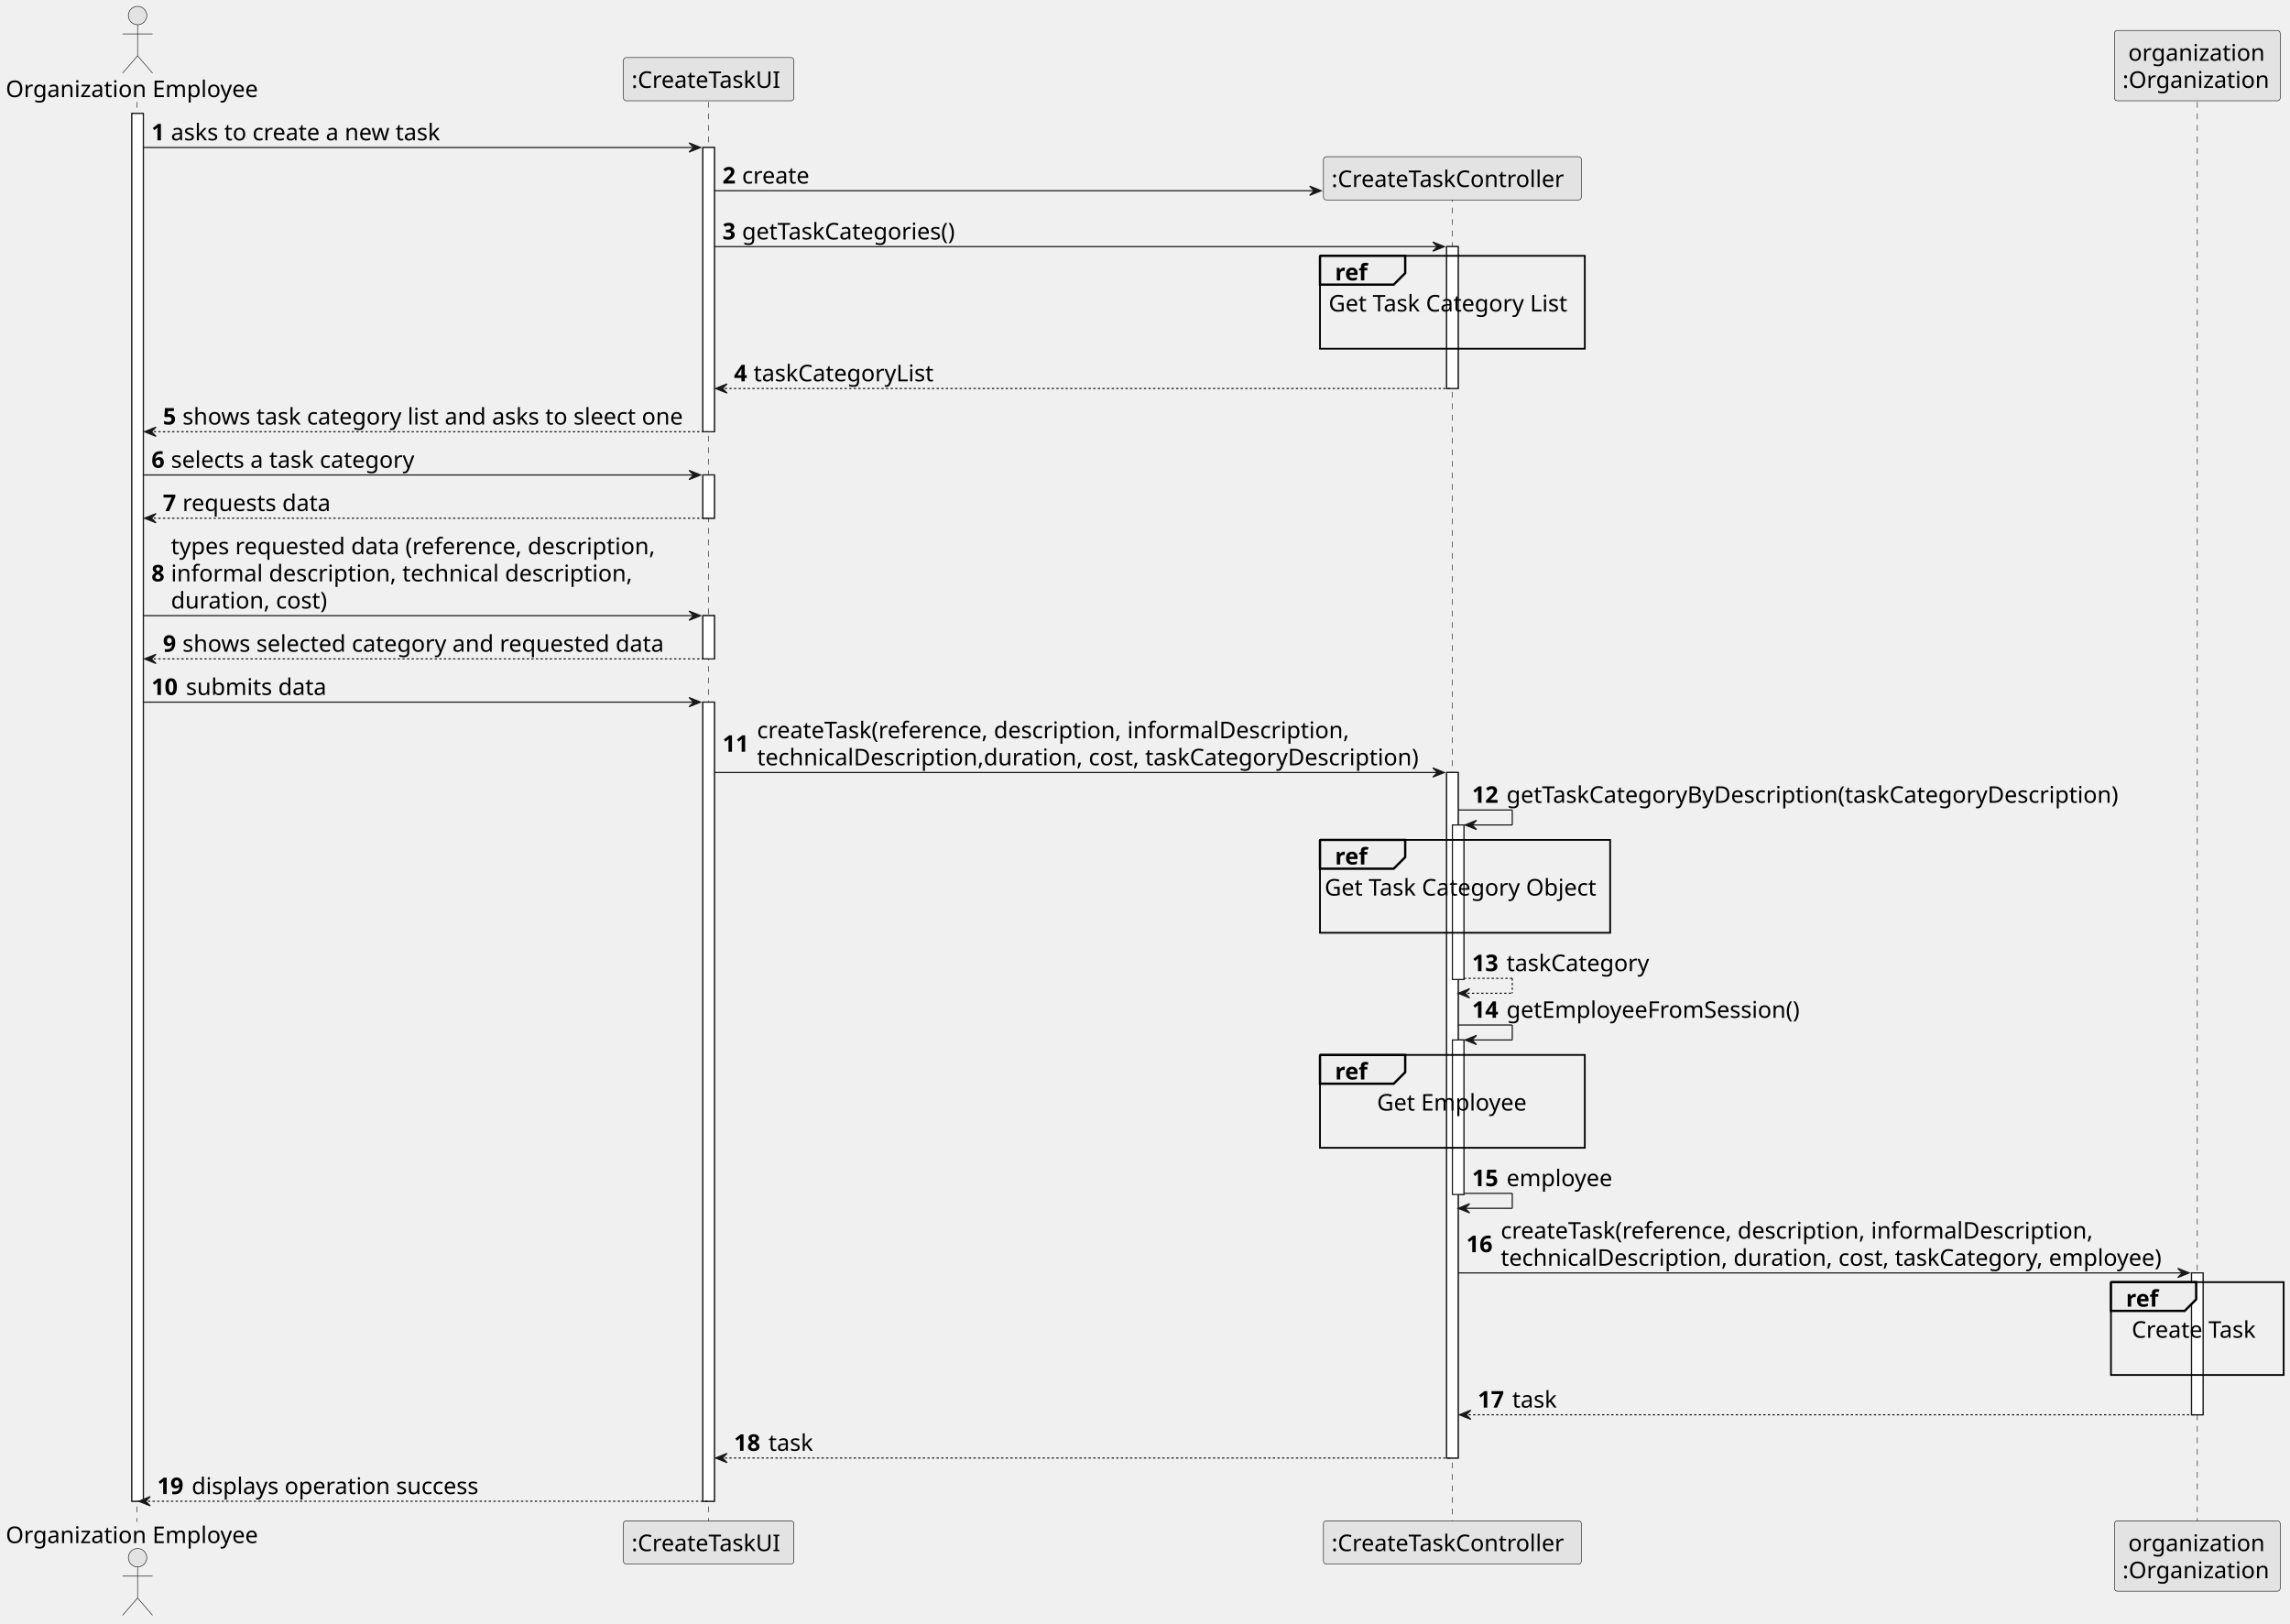
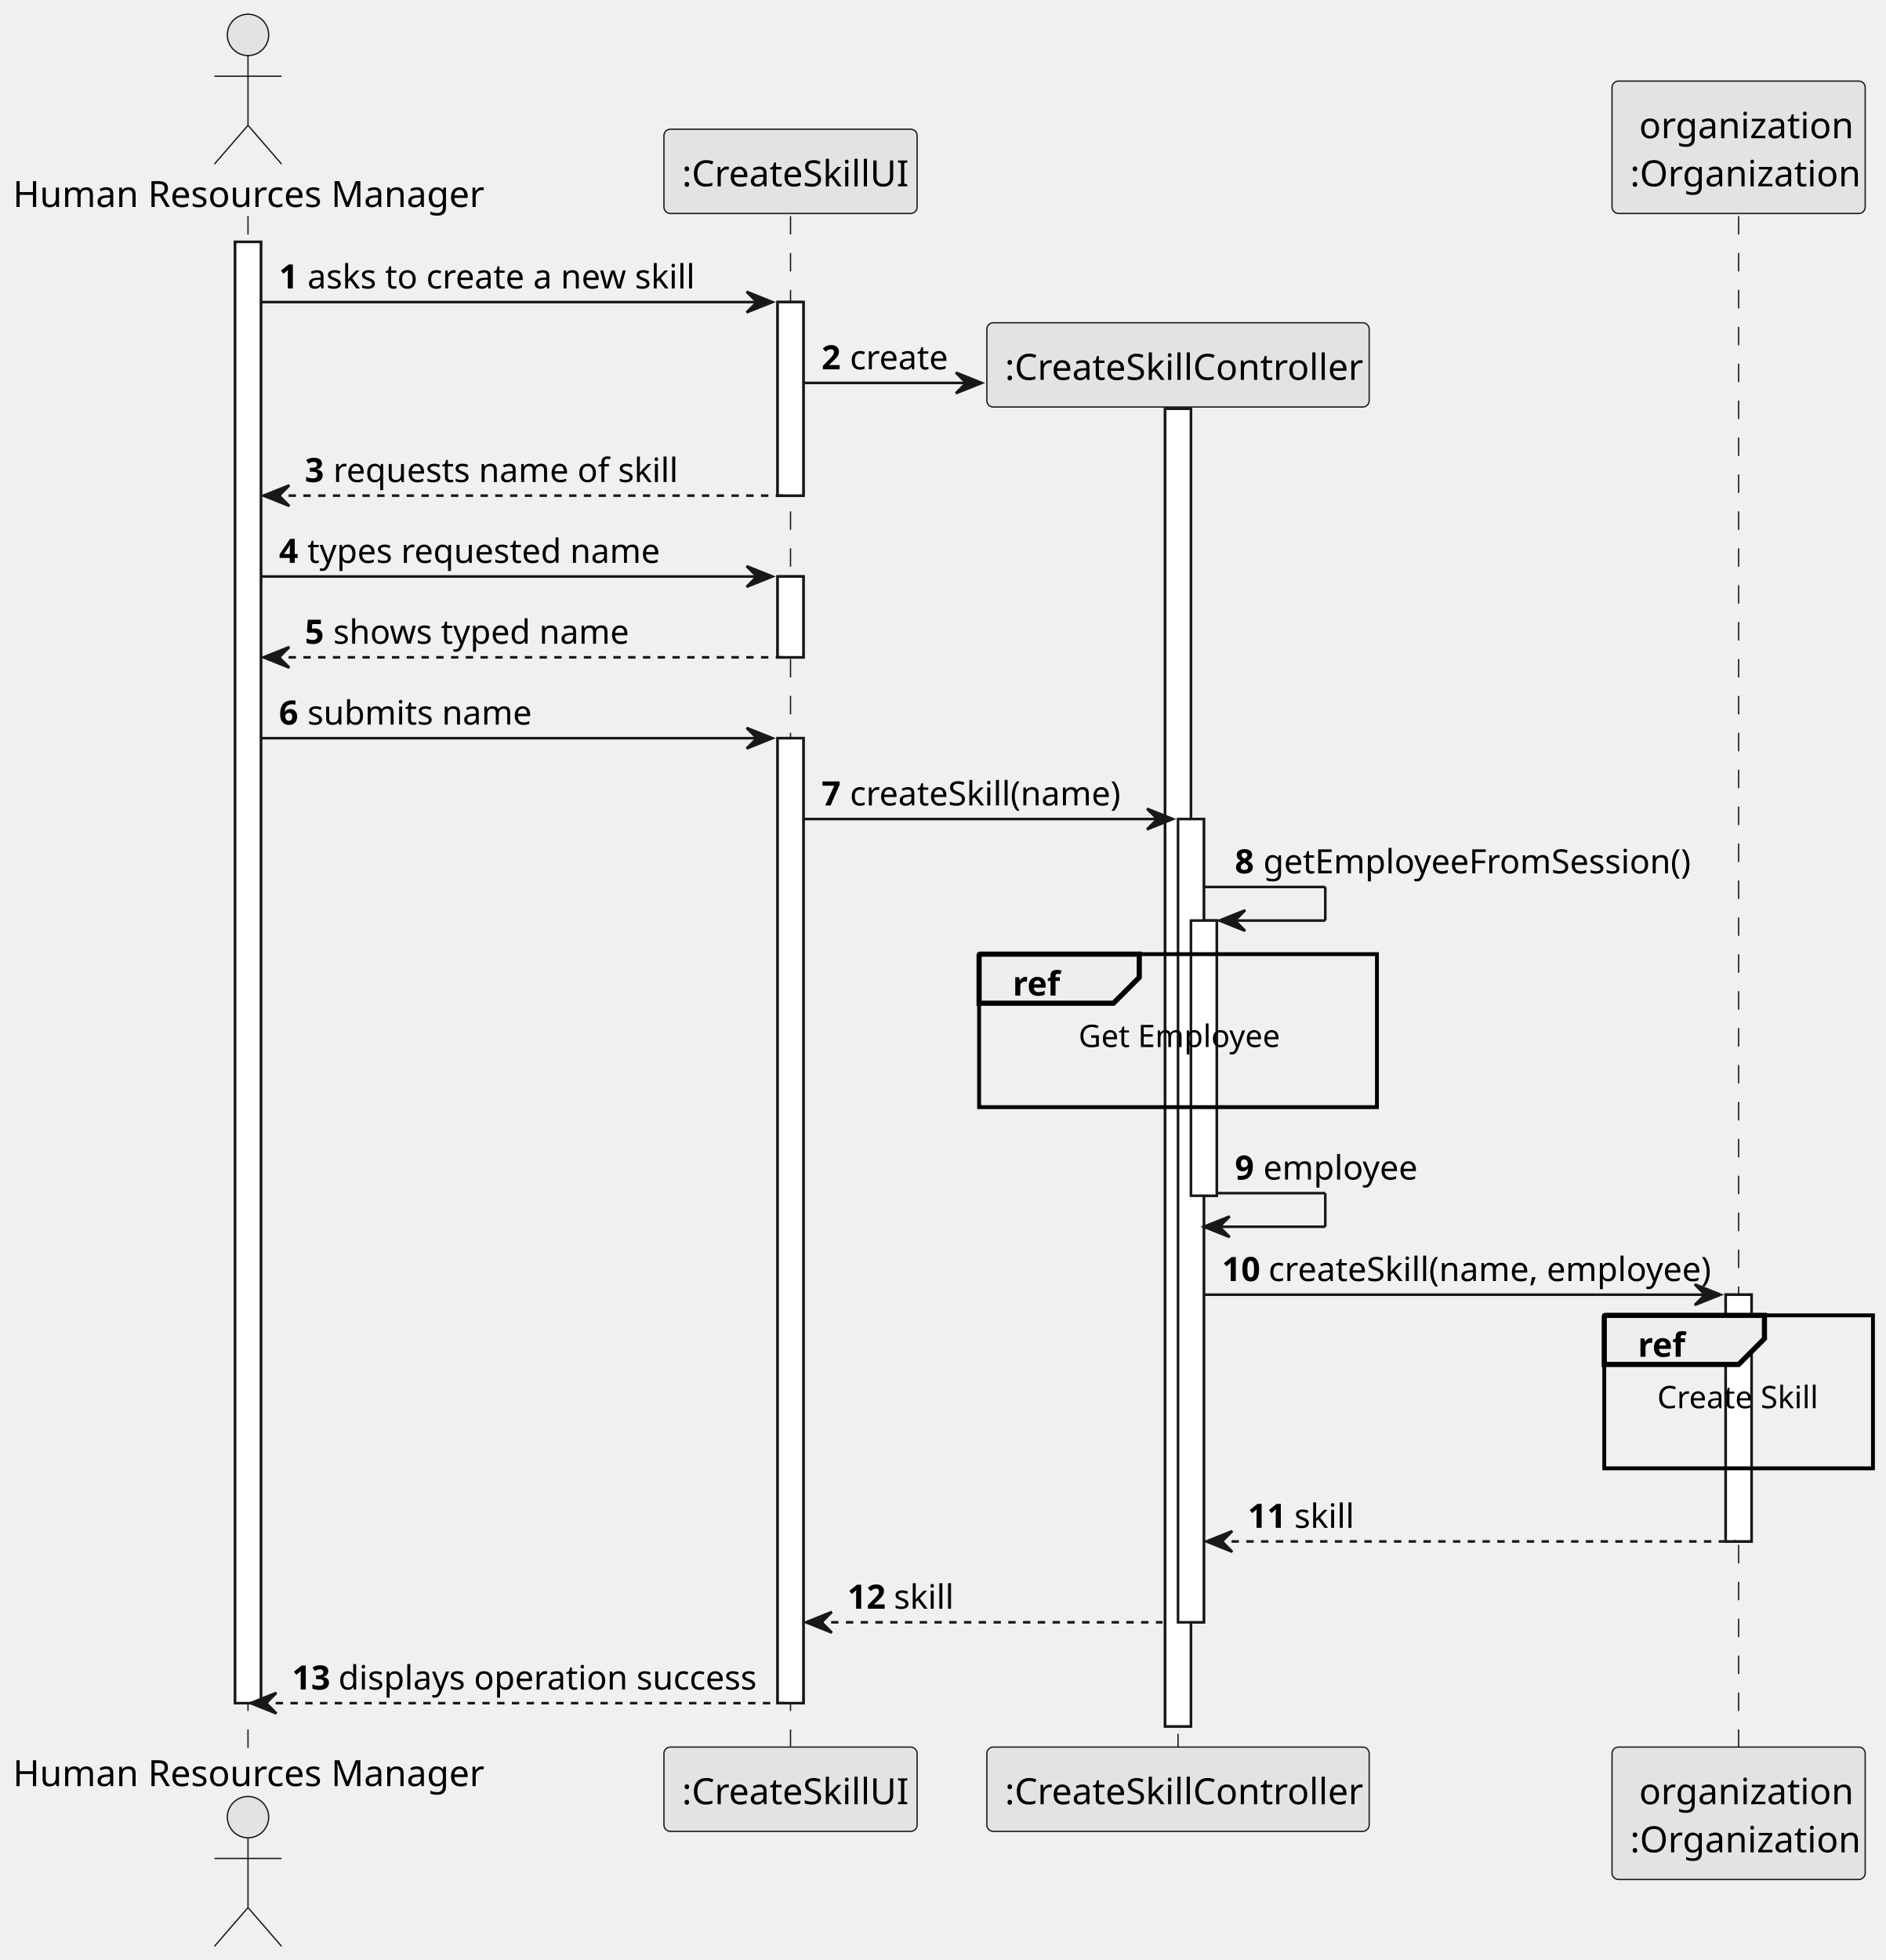
- <svg xmlns="http://www.w3.org/2000/svg" contentStyleType="text/css" height="1410px" preserveAspectRatio="none" style="width:1989px;height:1410px;background:#FFFFFF;" version="1.1" viewBox="0 0 1989 1410" width="1989px" zoomAndPan="magnify">
+ <svg xmlns="http://www.w3.org/2000/svg" contentStyleType="text/css" height="532px" preserveAspectRatio="none" style="width:511px;height:531px;background:#FFFFFF;" version="1.1" viewBox="0 0 511 531" width="511.7px" zoomAndPan="magnify">
  <defs />
  <g>
-     <rect fill="#FFFFFF" height="1205.414" style="stroke:#181818;stroke-width:1.0;" width="10" x="114.5" y="98.555" />
-     <rect fill="#FFFFFF" height="246.883" style="stroke:#181818;stroke-width:1.0;" width="10" x="610.5" y="128.109" />
-     <rect fill="#FFFFFF" height="37.555" style="stroke:#181818;stroke-width:1.0;" width="10" x="610.5" y="412.547" />
-     <rect fill="#FFFFFF" height="37.555" style="stroke:#181818;stroke-width:1.0;" width="10" x="610.5" y="534.766" />
-     <rect fill="#FFFFFF" height="694.094" style="stroke:#181818;stroke-width:1.0;" width="10" x="610.5" y="609.875" />
-     <rect fill="#FFFFFF" height="123.219" style="stroke:#181818;stroke-width:1.0;" width="10" x="1256.5" y="214.219" />
-     <rect fill="#FFFFFF" height="595.43" style="stroke:#181818;stroke-width:1.0;" width="10" x="1256.5" y="670.984" />
-     <rect fill="#FFFFFF" height="134.219" style="stroke:#181818;stroke-width:1.0;" width="10" x="1261.5" y="716.539" />
-     <rect fill="#FFFFFF" height="134.219" style="stroke:#181818;stroke-width:1.0;" width="10" x="1261.5" y="903.312" />
-     <rect fill="#FFFFFF" height="123.219" style="stroke:#181818;stroke-width:1.0;" width="10" x="1903.5" y="1105.641" />
-     <line style="stroke:#181818;stroke-width:0.5;stroke-dasharray:5.0,5.0;" x1="119" x2="119" y1="88.555" y2="1321.969" />
-     <line style="stroke:#181818;stroke-width:0.5;stroke-dasharray:5.0,5.0;" x1="615.5" x2="615.5" y1="88.555" y2="1321.969" />
-     <line style="stroke:#181818;stroke-width:0.5;stroke-dasharray:5.0,5.0;" x1="1261.5" x2="1261.5" y1="170.387" y2="1321.969" />
-     <line style="stroke:#181818;stroke-width:0.5;stroke-dasharray:5.0,5.0;" x1="1908.5" x2="1908.5" y1="88.555" y2="1321.969" />
-     <text fill="#000000" font-family="sans-serif" font-size="20" lengthAdjust="spacing" textLength="223" x="5" y="84.336">Organization Employee</text>
-     <ellipse cx="119.5" cy="13.5" fill="#E3E3E3" rx="8" ry="8" style="stroke:#181818;stroke-width:0.5;" />
-     <path d="M119.5,21.5 L119.5,48.5 M106.5,29.5 L132.5,29.5 M119.5,48.5 L106.5,63.5 M119.5,48.5 L132.5,63.5 " fill="none" style="stroke:#181818;stroke-width:0.5;" />
-     <text fill="#000000" font-family="sans-serif" font-size="20" lengthAdjust="spacing" textLength="223" x="5" y="1340.305">Organization Employee</text>
-     <ellipse cx="119.5" cy="1353.023" fill="#E3E3E3" rx="8" ry="8" style="stroke:#181818;stroke-width:0.5;" />
-     <path d="M119.5,1361.023 L119.5,1388.023 M106.5,1369.023 L132.5,1369.023 M119.5,1388.023 L106.5,1403.023 M119.5,1388.023 L132.5,1403.023 " fill="none" style="stroke:#181818;stroke-width:0.5;" />
-     <rect fill="#E3E3E3" height="37.555" rx="2.5" ry="2.5" style="stroke:#181818;stroke-width:0.5;" width="148" x="541.5" y="50" />
-     <text fill="#000000" font-family="sans-serif" font-size="20" lengthAdjust="spacing" textLength="134" x="548.5" y="76.336">:CreateTaskUI</text>
-     <rect fill="#E3E3E3" height="37.555" rx="2.5" ry="2.5" style="stroke:#181818;stroke-width:0.5;" width="148" x="541.5" y="1320.969" />
-     <text fill="#000000" font-family="sans-serif" font-size="20" lengthAdjust="spacing" textLength="134" x="548.5" y="1347.305">:CreateTaskUI</text>
-     <rect fill="#E3E3E3" height="37.555" rx="2.5" ry="2.5" style="stroke:#181818;stroke-width:0.5;" width="224" x="1149.5" y="1320.969" />
-     <text fill="#000000" font-family="sans-serif" font-size="20" lengthAdjust="spacing" textLength="210" x="1156.5" y="1347.305">:CreateTaskController</text>
-     <rect fill="#E3E3E3" height="61.109" rx="2.5" ry="2.5" style="stroke:#181818;stroke-width:0.5;" width="144" x="1836.5" y="26.445" />
-     <text fill="#000000" font-family="sans-serif" font-size="20" lengthAdjust="spacing" textLength="120" x="1848.5" y="52.781">organization</text>
-     <text fill="#000000" font-family="sans-serif" font-size="20" lengthAdjust="spacing" textLength="130" x="1843.5" y="76.336">:Organization</text>
-     <rect fill="#E3E3E3" height="61.109" rx="2.5" ry="2.5" style="stroke:#181818;stroke-width:0.5;" width="144" x="1836.5" y="1320.969" />
-     <text fill="#000000" font-family="sans-serif" font-size="20" lengthAdjust="spacing" textLength="120" x="1848.5" y="1347.305">organization</text>
-     <text fill="#000000" font-family="sans-serif" font-size="20" lengthAdjust="spacing" textLength="130" x="1843.5" y="1370.859">:Organization</text>
-     <rect fill="#FFFFFF" height="1205.414" style="stroke:#181818;stroke-width:1.0;" width="10" x="114.5" y="98.555" />
-     <rect fill="#FFFFFF" height="246.883" style="stroke:#181818;stroke-width:1.0;" width="10" x="610.5" y="128.109" />
-     <rect fill="#FFFFFF" height="37.555" style="stroke:#181818;stroke-width:1.0;" width="10" x="610.5" y="412.547" />
-     <rect fill="#FFFFFF" height="37.555" style="stroke:#181818;stroke-width:1.0;" width="10" x="610.5" y="534.766" />
-     <rect fill="#FFFFFF" height="694.094" style="stroke:#181818;stroke-width:1.0;" width="10" x="610.5" y="609.875" />
-     <rect fill="#FFFFFF" height="123.219" style="stroke:#181818;stroke-width:1.0;" width="10" x="1256.5" y="214.219" />
-     <rect fill="#FFFFFF" height="595.43" style="stroke:#181818;stroke-width:1.0;" width="10" x="1256.5" y="670.984" />
-     <rect fill="#FFFFFF" height="134.219" style="stroke:#181818;stroke-width:1.0;" width="10" x="1261.5" y="716.539" />
-     <rect fill="#FFFFFF" height="134.219" style="stroke:#181818;stroke-width:1.0;" width="10" x="1261.5" y="903.312" />
-     <rect fill="#FFFFFF" height="123.219" style="stroke:#181818;stroke-width:1.0;" width="10" x="1903.5" y="1105.641" />
-     <polygon fill="#181818" points="598.5,124.109,608.5,128.109,598.5,132.109,602.5,128.109" style="stroke:#181818;stroke-width:1.0;" />
-     <line style="stroke:#181818;stroke-width:1.0;" x1="124.5" x2="604.5" y1="128.109" y2="128.109" />
-     <text fill="#000000" font-family="sans-serif" font-size="20" font-weight="bold" lengthAdjust="spacing" textLength="13" x="131.5" y="121.891">1</text>
-     <text fill="#000000" font-family="sans-serif" font-size="20" lengthAdjust="spacing" textLength="239" x="148.5" y="121.891">asks to create a new task</text>
-     <polygon fill="#181818" points="1137.5,161.664,1147.5,165.664,1137.5,169.664,1141.5,165.664" style="stroke:#181818;stroke-width:1.0;" />
-     <line style="stroke:#181818;stroke-width:1.0;" x1="620.5" x2="1143.5" y1="165.664" y2="165.664" />
-     <text fill="#000000" font-family="sans-serif" font-size="20" font-weight="bold" lengthAdjust="spacing" textLength="13" x="627.5" y="159.445">2</text>
-     <text fill="#000000" font-family="sans-serif" font-size="20" lengthAdjust="spacing" textLength="58" x="644.5" y="159.445">create</text>
-     <rect fill="#E3E3E3" height="37.555" rx="2.5" ry="2.5" style="stroke:#181818;stroke-width:0.5;" width="224" x="1149.5" y="136.109" />
-     <text fill="#000000" font-family="sans-serif" font-size="20" lengthAdjust="spacing" textLength="210" x="1156.5" y="162.445">:CreateTaskController</text>
-     <polygon fill="#181818" points="1244.5,210.219,1254.5,214.219,1244.5,218.219,1248.5,214.219" style="stroke:#181818;stroke-width:1.0;" />
-     <line style="stroke:#181818;stroke-width:1.0;" x1="620.5" x2="1250.5" y1="214.219" y2="214.219" />
-     <text fill="#000000" font-family="sans-serif" font-size="20" font-weight="bold" lengthAdjust="spacing" textLength="13" x="627.5" y="208">3</text>
-     <text fill="#000000" font-family="sans-serif" font-size="20" lengthAdjust="spacing" textLength="192" x="644.5" y="208">getTaskCategories()</text>
-     <rect fill="none" height="80.664" style="stroke:#000000;stroke-width:1.5;" width="230" x="1146.5" y="222.219" />
-     <path d="M1146.5,222.219 L1220.5,222.219 L1220.5,237.219 L1210.5,247.219 L1146.5,247.219 L1146.5,222.219 " fill="#EEEEEE" style="stroke:#000000;stroke-width:2.0;" />
-     <text fill="#000000" font-family="sans-serif" font-size="20" font-weight="bold" lengthAdjust="spacing" textLength="29" x="1159.5" y="243.555">ref</text>
-     <text fill="#000000" font-family="sans-serif" font-size="20" lengthAdjust="spacing" textLength="215" x="1154" y="270.555">Get Task Category List</text>
-     <text fill="#000000" font-family="sans-serif" font-size="20" lengthAdjust="spacing" textLength="6" x="1258.5" y="294.109"> </text>
-     <polygon fill="#181818" points="631.5,333.438,621.5,337.438,631.5,341.438,627.5,337.438" style="stroke:#181818;stroke-width:1.0;" />
-     <line style="stroke:#181818;stroke-width:1.0;stroke-dasharray:2.0,2.0;" x1="625.5" x2="1260.5" y1="337.438" y2="337.438" />
-     <text fill="#000000" font-family="sans-serif" font-size="20" font-weight="bold" lengthAdjust="spacing" textLength="13" x="637.5" y="331.219">4</text>
-     <text fill="#000000" font-family="sans-serif" font-size="20" lengthAdjust="spacing" textLength="159" x="654.5" y="331.219">taskCategoryList</text>
-     <polygon fill="#181818" points="135.5,370.992,125.5,374.992,135.5,378.992,131.5,374.992" style="stroke:#181818;stroke-width:1.0;" />
-     <line style="stroke:#181818;stroke-width:1.0;stroke-dasharray:2.0,2.0;" x1="129.5" x2="614.5" y1="374.992" y2="374.992" />
-     <text fill="#000000" font-family="sans-serif" font-size="20" font-weight="bold" lengthAdjust="spacing" textLength="13" x="141.5" y="368.773">5</text>
-     <text fill="#000000" font-family="sans-serif" font-size="20" lengthAdjust="spacing" textLength="445" x="158.5" y="368.773">shows task category list and asks to sleect one</text>
-     <polygon fill="#181818" points="598.5,408.547,608.5,412.547,598.5,416.547,602.5,412.547" style="stroke:#181818;stroke-width:1.0;" />
-     <line style="stroke:#181818;stroke-width:1.0;" x1="124.5" x2="604.5" y1="412.547" y2="412.547" />
-     <text fill="#000000" font-family="sans-serif" font-size="20" font-weight="bold" lengthAdjust="spacing" textLength="13" x="131.5" y="406.328">6</text>
-     <text fill="#000000" font-family="sans-serif" font-size="20" lengthAdjust="spacing" textLength="215" x="148.5" y="406.328">selects a task category</text>
-     <polygon fill="#181818" points="135.5,446.102,125.5,450.102,135.5,454.102,131.5,450.102" style="stroke:#181818;stroke-width:1.0;" />
-     <line style="stroke:#181818;stroke-width:1.0;stroke-dasharray:2.0,2.0;" x1="129.5" x2="614.5" y1="450.102" y2="450.102" />
-     <text fill="#000000" font-family="sans-serif" font-size="20" font-weight="bold" lengthAdjust="spacing" textLength="13" x="141.5" y="443.883">7</text>
-     <text fill="#000000" font-family="sans-serif" font-size="20" lengthAdjust="spacing" textLength="130" x="158.5" y="443.883">requests data</text>
-     <polygon fill="#181818" points="598.5,530.766,608.5,534.766,598.5,538.766,602.5,534.766" style="stroke:#181818;stroke-width:1.0;" />
-     <line style="stroke:#181818;stroke-width:1.0;" x1="124.5" x2="604.5" y1="534.766" y2="534.766" />
-     <text fill="#000000" font-family="sans-serif" font-size="20" font-weight="bold" lengthAdjust="spacing" textLength="13" x="131.5" y="504.992">8</text>
-     <text fill="#000000" font-family="sans-serif" font-size="20" lengthAdjust="spacing" textLength="429" x="148.5" y="481.438">types requested data (reference, description,</text>
-     <text fill="#000000" font-family="sans-serif" font-size="20" lengthAdjust="spacing" textLength="412" x="148.5" y="504.992">informal description, technical description,</text>
-     <text fill="#000000" font-family="sans-serif" font-size="20" lengthAdjust="spacing" textLength="139" x="148.5" y="528.547">duration, cost)</text>
-     <polygon fill="#181818" points="135.5,568.32,125.5,572.32,135.5,576.32,131.5,572.32" style="stroke:#181818;stroke-width:1.0;" />
-     <line style="stroke:#181818;stroke-width:1.0;stroke-dasharray:2.0,2.0;" x1="129.5" x2="614.5" y1="572.32" y2="572.32" />
-     <text fill="#000000" font-family="sans-serif" font-size="20" font-weight="bold" lengthAdjust="spacing" textLength="13" x="141.5" y="566.102">9</text>
-     <text fill="#000000" font-family="sans-serif" font-size="20" lengthAdjust="spacing" textLength="423" x="158.5" y="566.102">shows selected category and requested data</text>
-     <polygon fill="#181818" points="598.5,605.875,608.5,609.875,598.5,613.875,602.5,609.875" style="stroke:#181818;stroke-width:1.0;" />
-     <line style="stroke:#181818;stroke-width:1.0;" x1="124.5" x2="604.5" y1="609.875" y2="609.875" />
-     <text fill="#000000" font-family="sans-serif" font-size="20" font-weight="bold" lengthAdjust="spacing" textLength="26" x="131.5" y="603.656">10</text>
-     <text fill="#000000" font-family="sans-serif" font-size="20" lengthAdjust="spacing" textLength="125" x="161.5" y="603.656">submits data</text>
-     <polygon fill="#181818" points="1244.5,666.984,1254.5,670.984,1244.5,674.984,1248.5,670.984" style="stroke:#181818;stroke-width:1.0;" />
-     <line style="stroke:#181818;stroke-width:1.0;" x1="620.5" x2="1250.5" y1="670.984" y2="670.984" />
-     <text fill="#000000" font-family="sans-serif" font-size="20" font-weight="bold" lengthAdjust="spacing" textLength="26" x="627.5" y="652.988">11</text>
-     <text fill="#000000" font-family="sans-serif" font-size="20" lengthAdjust="spacing" textLength="529" x="657.5" y="641.211">createTask(reference, description, informalDescription,</text>
-     <text fill="#000000" font-family="sans-serif" font-size="20" lengthAdjust="spacing" textLength="587" x="657.5" y="664.766">technicalDescription,duration, cost, taskCategoryDescription)</text>
-     <line style="stroke:#181818;stroke-width:1.0;" x1="1266.5" x2="1313.5" y1="703.539" y2="703.539" />
-     <line style="stroke:#181818;stroke-width:1.0;" x1="1313.5" x2="1313.5" y1="703.539" y2="716.539" />
-     <line style="stroke:#181818;stroke-width:1.0;" x1="1272.5" x2="1313.5" y1="716.539" y2="716.539" />
-     <polygon fill="#181818" points="1282.5,712.539,1272.5,716.539,1282.5,720.539,1278.5,716.539" style="stroke:#181818;stroke-width:1.0;" />
-     <text fill="#000000" font-family="sans-serif" font-size="20" font-weight="bold" lengthAdjust="spacing" textLength="26" x="1278.5" y="697.32">12</text>
-     <text fill="#000000" font-family="sans-serif" font-size="20" lengthAdjust="spacing" textLength="542" x="1308.5" y="697.32">getTaskCategoryByDescription(taskCategoryDescription)</text>
-     <rect fill="none" height="80.664" style="stroke:#000000;stroke-width:1.5;" width="252" x="1146.5" y="729.539" />
-     <path d="M1146.5,729.539 L1220.5,729.539 L1220.5,744.539 L1210.5,754.539 L1146.5,754.539 L1146.5,729.539 " fill="#EEEEEE" style="stroke:#000000;stroke-width:2.0;" />
-     <text fill="#000000" font-family="sans-serif" font-size="20" font-weight="bold" lengthAdjust="spacing" textLength="29" x="1159.5" y="750.875">ref</text>
-     <text fill="#000000" font-family="sans-serif" font-size="20" lengthAdjust="spacing" textLength="244" x="1150.5" y="777.875">Get Task Category Object</text>
-     <text fill="#000000" font-family="sans-serif" font-size="20" lengthAdjust="spacing" textLength="6" x="1269.5" y="801.43"> </text>
-     <line style="stroke:#181818;stroke-width:1.0;stroke-dasharray:2.0,2.0;" x1="1271.5" x2="1313.5" y1="849.758" y2="849.758" />
-     <line style="stroke:#181818;stroke-width:1.0;stroke-dasharray:2.0,2.0;" x1="1313.5" x2="1313.5" y1="849.758" y2="862.758" />
-     <line style="stroke:#181818;stroke-width:1.0;stroke-dasharray:2.0,2.0;" x1="1266.5" x2="1313.5" y1="862.758" y2="862.758" />
-     <polygon fill="#181818" points="1276.5,858.758,1266.5,862.758,1276.5,866.758,1272.5,862.758" style="stroke:#181818;stroke-width:1.0;" />
-     <text fill="#000000" font-family="sans-serif" font-size="20" font-weight="bold" lengthAdjust="spacing" textLength="26" x="1278.5" y="843.539">13</text>
-     <text fill="#000000" font-family="sans-serif" font-size="20" lengthAdjust="spacing" textLength="125" x="1308.5" y="843.539">taskCategory</text>
-     <line style="stroke:#181818;stroke-width:1.0;" x1="1266.5" x2="1313.5" y1="890.312" y2="890.312" />
-     <line style="stroke:#181818;stroke-width:1.0;" x1="1313.5" x2="1313.5" y1="890.312" y2="903.312" />
-     <line style="stroke:#181818;stroke-width:1.0;" x1="1272.5" x2="1313.5" y1="903.312" y2="903.312" />
-     <polygon fill="#181818" points="1282.5,899.312,1272.5,903.312,1282.5,907.312,1278.5,903.312" style="stroke:#181818;stroke-width:1.0;" />
-     <text fill="#000000" font-family="sans-serif" font-size="20" font-weight="bold" lengthAdjust="spacing" textLength="26" x="1278.5" y="884.094">14</text>
-     <text fill="#000000" font-family="sans-serif" font-size="20" lengthAdjust="spacing" textLength="259" x="1308.5" y="884.094">getEmployeeFromSession()</text>
-     <rect fill="none" height="80.664" style="stroke:#000000;stroke-width:1.5;" width="230" x="1146.5" y="916.312" />
-     <path d="M1146.5,916.312 L1220.5,916.312 L1220.5,931.312 L1210.5,941.312 L1146.5,941.312 L1146.5,916.312 " fill="#EEEEEE" style="stroke:#000000;stroke-width:2.0;" />
-     <text fill="#000000" font-family="sans-serif" font-size="20" font-weight="bold" lengthAdjust="spacing" textLength="29" x="1159.5" y="937.648">ref</text>
-     <text fill="#000000" font-family="sans-serif" font-size="20" lengthAdjust="spacing" textLength="131" x="1196" y="964.648">Get Employee</text>
-     <text fill="#000000" font-family="sans-serif" font-size="20" lengthAdjust="spacing" textLength="6" x="1258.5" y="988.203"> </text>
-     <line style="stroke:#181818;stroke-width:1.0;" x1="1271.5" x2="1313.5" y1="1036.531" y2="1036.531" />
-     <line style="stroke:#181818;stroke-width:1.0;" x1="1313.5" x2="1313.5" y1="1036.531" y2="1049.531" />
-     <line style="stroke:#181818;stroke-width:1.0;" x1="1266.5" x2="1313.5" y1="1049.531" y2="1049.531" />
-     <polygon fill="#181818" points="1276.5,1045.531,1266.5,1049.531,1276.5,1053.531,1272.5,1049.531" style="stroke:#181818;stroke-width:1.0;" />
-     <text fill="#000000" font-family="sans-serif" font-size="20" font-weight="bold" lengthAdjust="spacing" textLength="26" x="1278.5" y="1030.312">15</text>
-     <text fill="#000000" font-family="sans-serif" font-size="20" lengthAdjust="spacing" textLength="93" x="1308.5" y="1030.312">employee</text>
-     <polygon fill="#181818" points="1891.5,1101.641,1901.5,1105.641,1891.5,1109.641,1895.5,1105.641" style="stroke:#181818;stroke-width:1.0;" />
-     <line style="stroke:#181818;stroke-width:1.0;" x1="1266.5" x2="1897.5" y1="1105.641" y2="1105.641" />
-     <text fill="#000000" font-family="sans-serif" font-size="20" font-weight="bold" lengthAdjust="spacing" textLength="26" x="1273.5" y="1087.645">16</text>
-     <text fill="#000000" font-family="sans-serif" font-size="20" lengthAdjust="spacing" textLength="529" x="1303.5" y="1075.867">createTask(reference, description, informalDescription,</text>
-     <text fill="#000000" font-family="sans-serif" font-size="20" lengthAdjust="spacing" textLength="588" x="1303.5" y="1099.422">technicalDescription, duration, cost, taskCategory, employee)</text>
-     <rect fill="none" height="80.664" style="stroke:#000000;stroke-width:1.5;" width="150" x="1833.5" y="1113.641" />
-     <path d="M1833.5,1113.641 L1907.5,1113.641 L1907.5,1128.641 L1897.5,1138.641 L1833.5,1138.641 L1833.5,1113.641 " fill="#EEEEEE" style="stroke:#000000;stroke-width:2.0;" />
-     <text fill="#000000" font-family="sans-serif" font-size="20" font-weight="bold" lengthAdjust="spacing" textLength="29" x="1846.5" y="1134.977">ref</text>
-     <text fill="#000000" font-family="sans-serif" font-size="20" lengthAdjust="spacing" textLength="114" x="1851.5" y="1161.977">Create Task</text>
-     <text fill="#000000" font-family="sans-serif" font-size="20" lengthAdjust="spacing" textLength="6" x="1905.5" y="1185.531"> </text>
-     <polygon fill="#181818" points="1277.5,1224.859,1267.5,1228.859,1277.5,1232.859,1273.5,1228.859" style="stroke:#181818;stroke-width:1.0;" />
-     <line style="stroke:#181818;stroke-width:1.0;stroke-dasharray:2.0,2.0;" x1="1271.5" x2="1907.5" y1="1228.859" y2="1228.859" />
-     <text fill="#000000" font-family="sans-serif" font-size="20" font-weight="bold" lengthAdjust="spacing" textLength="26" x="1283.5" y="1222.641">17</text>
-     <text fill="#000000" font-family="sans-serif" font-size="20" lengthAdjust="spacing" textLength="40" x="1313.5" y="1222.641">task</text>
-     <polygon fill="#181818" points="631.5,1262.414,621.5,1266.414,631.5,1270.414,627.5,1266.414" style="stroke:#181818;stroke-width:1.0;" />
-     <line style="stroke:#181818;stroke-width:1.0;stroke-dasharray:2.0,2.0;" x1="625.5" x2="1260.5" y1="1266.414" y2="1266.414" />
-     <text fill="#000000" font-family="sans-serif" font-size="20" font-weight="bold" lengthAdjust="spacing" textLength="26" x="637.5" y="1260.195">18</text>
-     <text fill="#000000" font-family="sans-serif" font-size="20" lengthAdjust="spacing" textLength="40" x="667.5" y="1260.195">task</text>
-     <polygon fill="#181818" points="130.5,1299.969,120.5,1303.969,130.5,1307.969,126.5,1303.969" style="stroke:#181818;stroke-width:1.0;" />
-     <line style="stroke:#181818;stroke-width:1.0;stroke-dasharray:2.0,2.0;" x1="124.5" x2="614.5" y1="1303.969" y2="1303.969" />
-     <text fill="#000000" font-family="sans-serif" font-size="20" font-weight="bold" lengthAdjust="spacing" textLength="26" x="136.5" y="1297.75">19</text>
-     <text fill="#000000" font-family="sans-serif" font-size="20" lengthAdjust="spacing" textLength="256" x="166.5" y="1297.75">displays operation success</text>
+     <rect fill="#FFFFFF" height="395.877" style="stroke:#181818;stroke-width:0.7;" width="7" x="63.7" y="65.535" />
+     <rect fill="#FFFFFF" height="52.438" style="stroke:#181818;stroke-width:0.7;" width="7" x="210.7" y="81.838" />
+     <rect fill="#FFFFFF" height="21.904" style="stroke:#181818;stroke-width:0.7;" width="7" x="210.7" y="156.181" />
+     <rect fill="#FFFFFF" height="261.424" style="stroke:#181818;stroke-width:0.7;" width="7" x="210.7" y="199.988" />
+     <rect fill="#FFFFFF" height="356.97" style="stroke:#181818;stroke-width:0.7;" width="7" x="315.7" y="110.742" />
+     <rect fill="#FFFFFF" height="217.617" style="stroke:#181818;stroke-width:0.7;" width="7" x="319.2" y="221.892" />
+     <rect fill="#FFFFFF" height="74.553" style="stroke:#181818;stroke-width:0.7;" width="7" x="322.7" y="249.395" />
+     <rect fill="#FFFFFF" height="66.853" style="stroke:#181818;stroke-width:0.7;" width="7" x="467.6" y="350.752" />
+     <line style="stroke:#181818;stroke-width:0.35;stroke-dasharray:5.0,5.0;" x1="67.2" x2="67.2" y1="58.535" y2="474.012" />
+     <line style="stroke:#181818;stroke-width:0.35;stroke-dasharray:5.0,5.0;" x1="214.2" x2="214.2" y1="58.535" y2="474.012" />
+     <line style="stroke:#181818;stroke-width:0.35;stroke-dasharray:5.0,5.0;" x1="319.2" x2="319.2" y1="109.706" y2="474.012" />
+     <line style="stroke:#181818;stroke-width:0.35;stroke-dasharray:5.0,5.0;" x1="471.1" x2="471.1" y1="58.535" y2="474.012" />
+     <text fill="#000000" font-family="sans-serif" font-size="9.8" lengthAdjust="spacing" textLength="123.2" x="3.5" y="56.075">Human Resources Manager</text>
+     <ellipse cx="67.2" cy="9.45" fill="#E3E3E3" rx="5.6" ry="5.6" style="stroke:#181818;stroke-width:0.35;" />
+     <path d="M67.2,15.05 L67.2,33.95 M58.1,20.65 L76.3,20.65 M67.2,33.95 L58.1,44.45 M67.2,33.95 L76.3,44.45 " fill="none" style="stroke:#181818;stroke-width:0.35;" />
+     <text fill="#000000" font-family="sans-serif" font-size="9.8" lengthAdjust="spacing" textLength="123.2" x="3.5" y="483.887">Human Resources Manager</text>
+     <ellipse cx="67.2" cy="492.297" fill="#E3E3E3" rx="5.6" ry="5.6" style="stroke:#181818;stroke-width:0.35;" />
+     <path d="M67.2,497.897 L67.2,516.797 M58.1,503.497 L76.3,503.497 M67.2,516.797 L58.1,527.297 M67.2,516.797 L76.3,527.297 " fill="none" style="stroke:#181818;stroke-width:0.35;" />
+     <rect fill="#E3E3E3" height="22.835" rx="1.75" ry="1.75" style="stroke:#181818;stroke-width:0.35;" width="68.6" x="179.9" y="35" />
+     <text fill="#000000" font-family="sans-serif" font-size="9.8" lengthAdjust="spacing" textLength="58.8" x="184.8" y="50.475">:CreateSkillUI</text>
+     <rect fill="#E3E3E3" height="22.835" rx="1.75" ry="1.75" style="stroke:#181818;stroke-width:0.35;" width="68.6" x="179.9" y="473.312" />
+     <text fill="#000000" font-family="sans-serif" font-size="9.8" lengthAdjust="spacing" textLength="58.8" x="184.8" y="488.787">:CreateSkillUI</text>
+     <rect fill="#E3E3E3" height="22.835" rx="1.75" ry="1.75" style="stroke:#181818;stroke-width:0.35;" width="103.6" x="267.4" y="473.312" />
+     <text fill="#000000" font-family="sans-serif" font-size="9.8" lengthAdjust="spacing" textLength="93.8" x="272.3" y="488.787">:CreateSkillController</text>
+     <rect fill="#E3E3E3" height="35.87" rx="1.75" ry="1.75" style="stroke:#181818;stroke-width:0.35;" width="68.6" x="436.8" y="21.965" />
+     <text fill="#000000" font-family="sans-serif" font-size="9.8" lengthAdjust="spacing" textLength="53.9" x="444.15" y="37.44">organization</text>
+     <text fill="#000000" font-family="sans-serif" font-size="9.8" lengthAdjust="spacing" textLength="58.8" x="441.7" y="50.475">:Organization</text>
+     <rect fill="#E3E3E3" height="35.87" rx="1.75" ry="1.75" style="stroke:#181818;stroke-width:0.35;" width="68.6" x="436.8" y="473.312" />
+     <text fill="#000000" font-family="sans-serif" font-size="9.8" lengthAdjust="spacing" textLength="53.9" x="444.15" y="488.787">organization</text>
+     <text fill="#000000" font-family="sans-serif" font-size="9.8" lengthAdjust="spacing" textLength="58.8" x="441.7" y="501.822">:Organization</text>
+     <rect fill="#FFFFFF" height="395.877" style="stroke:#181818;stroke-width:0.7;" width="7" x="63.7" y="65.535" />
+     <rect fill="#FFFFFF" height="52.438" style="stroke:#181818;stroke-width:0.7;" width="7" x="210.7" y="81.838" />
+     <rect fill="#FFFFFF" height="21.904" style="stroke:#181818;stroke-width:0.7;" width="7" x="210.7" y="156.181" />
+     <rect fill="#FFFFFF" height="261.424" style="stroke:#181818;stroke-width:0.7;" width="7" x="210.7" y="199.988" />
+     <rect fill="#FFFFFF" height="356.97" style="stroke:#181818;stroke-width:0.7;" width="7" x="315.7" y="110.742" />
+     <rect fill="#FFFFFF" height="217.617" style="stroke:#181818;stroke-width:0.7;" width="7" x="319.2" y="221.892" />
+     <rect fill="#FFFFFF" height="74.553" style="stroke:#181818;stroke-width:0.7;" width="7" x="322.7" y="249.395" />
+     <rect fill="#FFFFFF" height="66.853" style="stroke:#181818;stroke-width:0.7;" width="7" x="467.6" y="350.752" />
+     <polygon fill="#181818" points="202.3,79.038,209.3,81.838,202.3,84.638,205.1,81.838" style="stroke:#181818;stroke-width:0.7;" />
+     <line style="stroke:#181818;stroke-width:0.7;" x1="70.7" x2="206.5" y1="81.838" y2="81.838" />
+     <text fill="#000000" font-family="sans-serif" font-size="9.1" font-weight="bold" lengthAdjust="spacing" textLength="4.9" x="75.6" y="78.155">1</text>
+     <text fill="#000000" font-family="sans-serif" font-size="9.1" lengthAdjust="spacing" textLength="103.6" x="83.3" y="78.155">asks to create a new skill</text>
+     <polygon fill="#181818" points="259,100.942,266,103.742,259,106.542,261.8,103.742" style="stroke:#181818;stroke-width:0.7;" />
+     <line style="stroke:#181818;stroke-width:0.7;" x1="217.7" x2="263.2" y1="103.742" y2="103.742" />
+     <text fill="#000000" font-family="sans-serif" font-size="9.1" font-weight="bold" lengthAdjust="spacing" textLength="4.9" x="222.6" y="100.058">2</text>
+     <text fill="#000000" font-family="sans-serif" font-size="9.1" lengthAdjust="spacing" textLength="25.2" x="230.3" y="100.058">create</text>
+     <rect fill="#E3E3E3" height="22.835" rx="1.75" ry="1.75" style="stroke:#181818;stroke-width:0.35;" width="103.6" x="267.4" y="87.439" />
+     <text fill="#000000" font-family="sans-serif" font-size="9.8" lengthAdjust="spacing" textLength="93.8" x="272.3" y="102.914">:CreateSkillController</text>
+     <polygon fill="#181818" points="78.4,131.477,71.4,134.277,78.4,137.077,75.6,134.277" style="stroke:#181818;stroke-width:0.7;" />
+     <line style="stroke:#181818;stroke-width:0.7;stroke-dasharray:2.0,2.0;" x1="74.2" x2="213.5" y1="134.277" y2="134.277" />
+     <text fill="#000000" font-family="sans-serif" font-size="9.1" font-weight="bold" lengthAdjust="spacing" textLength="4.9" x="82.6" y="130.593">3</text>
+     <text fill="#000000" font-family="sans-serif" font-size="9.1" lengthAdjust="spacing" textLength="88.9" x="90.3" y="130.593">requests name of skill</text>
+     <polygon fill="#181818" points="202.3,153.381,209.3,156.181,202.3,158.981,205.1,156.181" style="stroke:#181818;stroke-width:0.7;" />
+     <line style="stroke:#181818;stroke-width:0.7;" x1="70.7" x2="206.5" y1="156.181" y2="156.181" />
+     <text fill="#000000" font-family="sans-serif" font-size="9.1" font-weight="bold" lengthAdjust="spacing" textLength="4.9" x="75.6" y="152.497">4</text>
+     <text fill="#000000" font-family="sans-serif" font-size="9.1" lengthAdjust="spacing" textLength="90.3" x="83.3" y="152.497">types requested name</text>
+     <polygon fill="#181818" points="78.4,175.284,71.4,178.084,78.4,180.884,75.6,178.084" style="stroke:#181818;stroke-width:0.7;" />
+     <line style="stroke:#181818;stroke-width:0.7;stroke-dasharray:2.0,2.0;" x1="74.2" x2="213.5" y1="178.084" y2="178.084" />
+     <text fill="#000000" font-family="sans-serif" font-size="9.1" font-weight="bold" lengthAdjust="spacing" textLength="4.9" x="82.6" y="174.4">5</text>
+     <text fill="#000000" font-family="sans-serif" font-size="9.1" lengthAdjust="spacing" textLength="76.3" x="90.3" y="174.4">shows typed name</text>
+     <polygon fill="#181818" points="202.3,197.188,209.3,199.988,202.3,202.788,205.1,199.988" style="stroke:#181818;stroke-width:0.7;" />
+     <line style="stroke:#181818;stroke-width:0.7;" x1="70.7" x2="206.5" y1="199.988" y2="199.988" />
+     <text fill="#000000" font-family="sans-serif" font-size="9.1" font-weight="bold" lengthAdjust="spacing" textLength="4.9" x="75.6" y="196.304">6</text>
+     <text fill="#000000" font-family="sans-serif" font-size="9.1" lengthAdjust="spacing" textLength="57.4" x="83.3" y="196.304">submits name</text>
+     <polygon fill="#181818" points="310.8,219.092,317.8,221.892,310.8,224.692,313.6,221.892" style="stroke:#181818;stroke-width:0.7;" />
+     <line style="stroke:#181818;stroke-width:0.7;" x1="217.7" x2="315" y1="221.892" y2="221.892" />
+     <text fill="#000000" font-family="sans-serif" font-size="9.1" font-weight="bold" lengthAdjust="spacing" textLength="4.9" x="222.6" y="218.208">7</text>
+     <text fill="#000000" font-family="sans-serif" font-size="9.1" lengthAdjust="spacing" textLength="70.7" x="230.3" y="218.208">createSkill(name)</text>
+     <line style="stroke:#181818;stroke-width:0.7;" x1="326.2" x2="359.1" y1="240.296" y2="240.296" />
+     <line style="stroke:#181818;stroke-width:0.7;" x1="359.1" x2="359.1" y1="240.296" y2="249.395" />
+     <line style="stroke:#181818;stroke-width:0.7;" x1="330.4" x2="359.1" y1="249.395" y2="249.395" />
+     <polygon fill="#181818" points="337.4,246.595,330.4,249.395,337.4,252.196,334.6,249.395" style="stroke:#181818;stroke-width:0.7;" />
+     <text fill="#000000" font-family="sans-serif" font-size="9.1" font-weight="bold" lengthAdjust="spacing" textLength="4.9" x="334.6" y="236.612">8</text>
+     <text fill="#000000" font-family="sans-serif" font-size="9.1" lengthAdjust="spacing" textLength="112.7" x="342.3" y="236.612">getEmployeeFromSession()</text>
+     <rect fill="none" height="41.449" style="stroke:#000000;stroke-width:1.05;" width="107.8" x="265.3" y="258.495" />
+     <path d="M265.3,258.495 L308.7,258.495 L308.7,264.796 L301.7,271.796 L265.3,271.796 L265.3,258.495 " fill="#EEEEEE" style="stroke:#000000;stroke-width:1.4;" />
+     <text fill="#000000" font-family="sans-serif" font-size="9.1" font-weight="bold" lengthAdjust="spacing" textLength="11.9" x="274.4" y="269.715">ref</text>
+     <text fill="#000000" font-family="sans-serif" font-size="8.4" lengthAdjust="spacing" textLength="53.9" x="292.25" y="283.66">Get Employee</text>
+     <text fill="#000000" font-family="sans-serif" font-size="8.4" lengthAdjust="spacing" textLength="2.1" x="318.15" y="294.833"> </text>
+     <line style="stroke:#181818;stroke-width:0.7;" x1="329.7" x2="359.1" y1="323.248" y2="323.248" />
+     <line style="stroke:#181818;stroke-width:0.7;" x1="359.1" x2="359.1" y1="323.248" y2="332.348" />
+     <line style="stroke:#181818;stroke-width:0.7;" x1="326.2" x2="359.1" y1="332.348" y2="332.348" />
+     <polygon fill="#181818" points="333.2,329.548,326.2,332.348,333.2,335.148,330.4,332.348" style="stroke:#181818;stroke-width:0.7;" />
+     <text fill="#000000" font-family="sans-serif" font-size="9.1" font-weight="bold" lengthAdjust="spacing" textLength="4.9" x="334.6" y="319.564">9</text>
+     <text fill="#000000" font-family="sans-serif" font-size="9.1" lengthAdjust="spacing" textLength="39.2" x="342.3" y="319.564">employee</text>
+     <polygon fill="#181818" points="459.2,347.952,466.2,350.752,459.2,353.552,462,350.752" style="stroke:#181818;stroke-width:0.7;" />
+     <line style="stroke:#181818;stroke-width:0.7;" x1="326.2" x2="463.4" y1="350.752" y2="350.752" />
+     <text fill="#000000" font-family="sans-serif" font-size="9.1" font-weight="bold" lengthAdjust="spacing" textLength="9.8" x="331.1" y="347.068">10</text>
+     <text fill="#000000" font-family="sans-serif" font-size="9.1" lengthAdjust="spacing" textLength="115.5" x="343.7" y="347.068">createSkill(name, employee)</text>
+     <rect fill="none" height="41.449" style="stroke:#000000;stroke-width:1.05;" width="72.8" x="434.7" y="356.352" />
+     <path d="M434.7,356.352 L478.1,356.352 L478.1,362.652 L471.1,369.652 L434.7,369.652 L434.7,356.352 " fill="#EEEEEE" style="stroke:#000000;stroke-width:1.4;" />
+     <text fill="#000000" font-family="sans-serif" font-size="9.1" font-weight="bold" lengthAdjust="spacing" textLength="11.9" x="443.8" y="367.572">ref</text>
+     <text fill="#000000" font-family="sans-serif" font-size="8.4" lengthAdjust="spacing" textLength="44.1" x="449.05" y="381.516">Create Skill</text>
+     <text fill="#000000" font-family="sans-serif" font-size="8.4" lengthAdjust="spacing" textLength="2.1" x="470.05" y="392.689"> </text>
+     <polygon fill="#181818" points="333.9,414.805,326.9,417.605,333.9,420.405,331.1,417.605" style="stroke:#181818;stroke-width:0.7;" />
+     <line style="stroke:#181818;stroke-width:0.7;stroke-dasharray:2.0,2.0;" x1="329.7" x2="470.4" y1="417.605" y2="417.605" />
+     <text fill="#000000" font-family="sans-serif" font-size="9.1" font-weight="bold" lengthAdjust="spacing" textLength="9.8" x="338.1" y="413.921">11</text>
+     <text fill="#000000" font-family="sans-serif" font-size="9.1" lengthAdjust="spacing" textLength="16.1" x="350.7" y="413.921">skill</text>
+     <polygon fill="#181818" points="225.4,436.708,218.4,439.508,225.4,442.308,222.6,439.508" style="stroke:#181818;stroke-width:0.7;" />
+     <line style="stroke:#181818;stroke-width:0.7;stroke-dasharray:2.0,2.0;" x1="221.2" x2="315" y1="439.508" y2="439.508" />
+     <text fill="#000000" font-family="sans-serif" font-size="9.1" font-weight="bold" lengthAdjust="spacing" textLength="9.8" x="229.6" y="435.825">12</text>
+     <text fill="#000000" font-family="sans-serif" font-size="9.1" lengthAdjust="spacing" textLength="16.1" x="242.2" y="435.825">skill</text>
+     <polygon fill="#181818" points="74.9,458.612,67.9,461.412,74.9,464.212,72.1,461.412" style="stroke:#181818;stroke-width:0.7;" />
+     <line style="stroke:#181818;stroke-width:0.7;stroke-dasharray:2.0,2.0;" x1="70.7" x2="213.5" y1="461.412" y2="461.412" />
+     <text fill="#000000" font-family="sans-serif" font-size="9.1" font-weight="bold" lengthAdjust="spacing" textLength="9.8" x="79.1" y="457.728">13</text>
+     <text fill="#000000" font-family="sans-serif" font-size="9.1" lengthAdjust="spacing" textLength="110.6" x="91.7" y="457.728">displays operation success</text>
  </g>
</svg>
